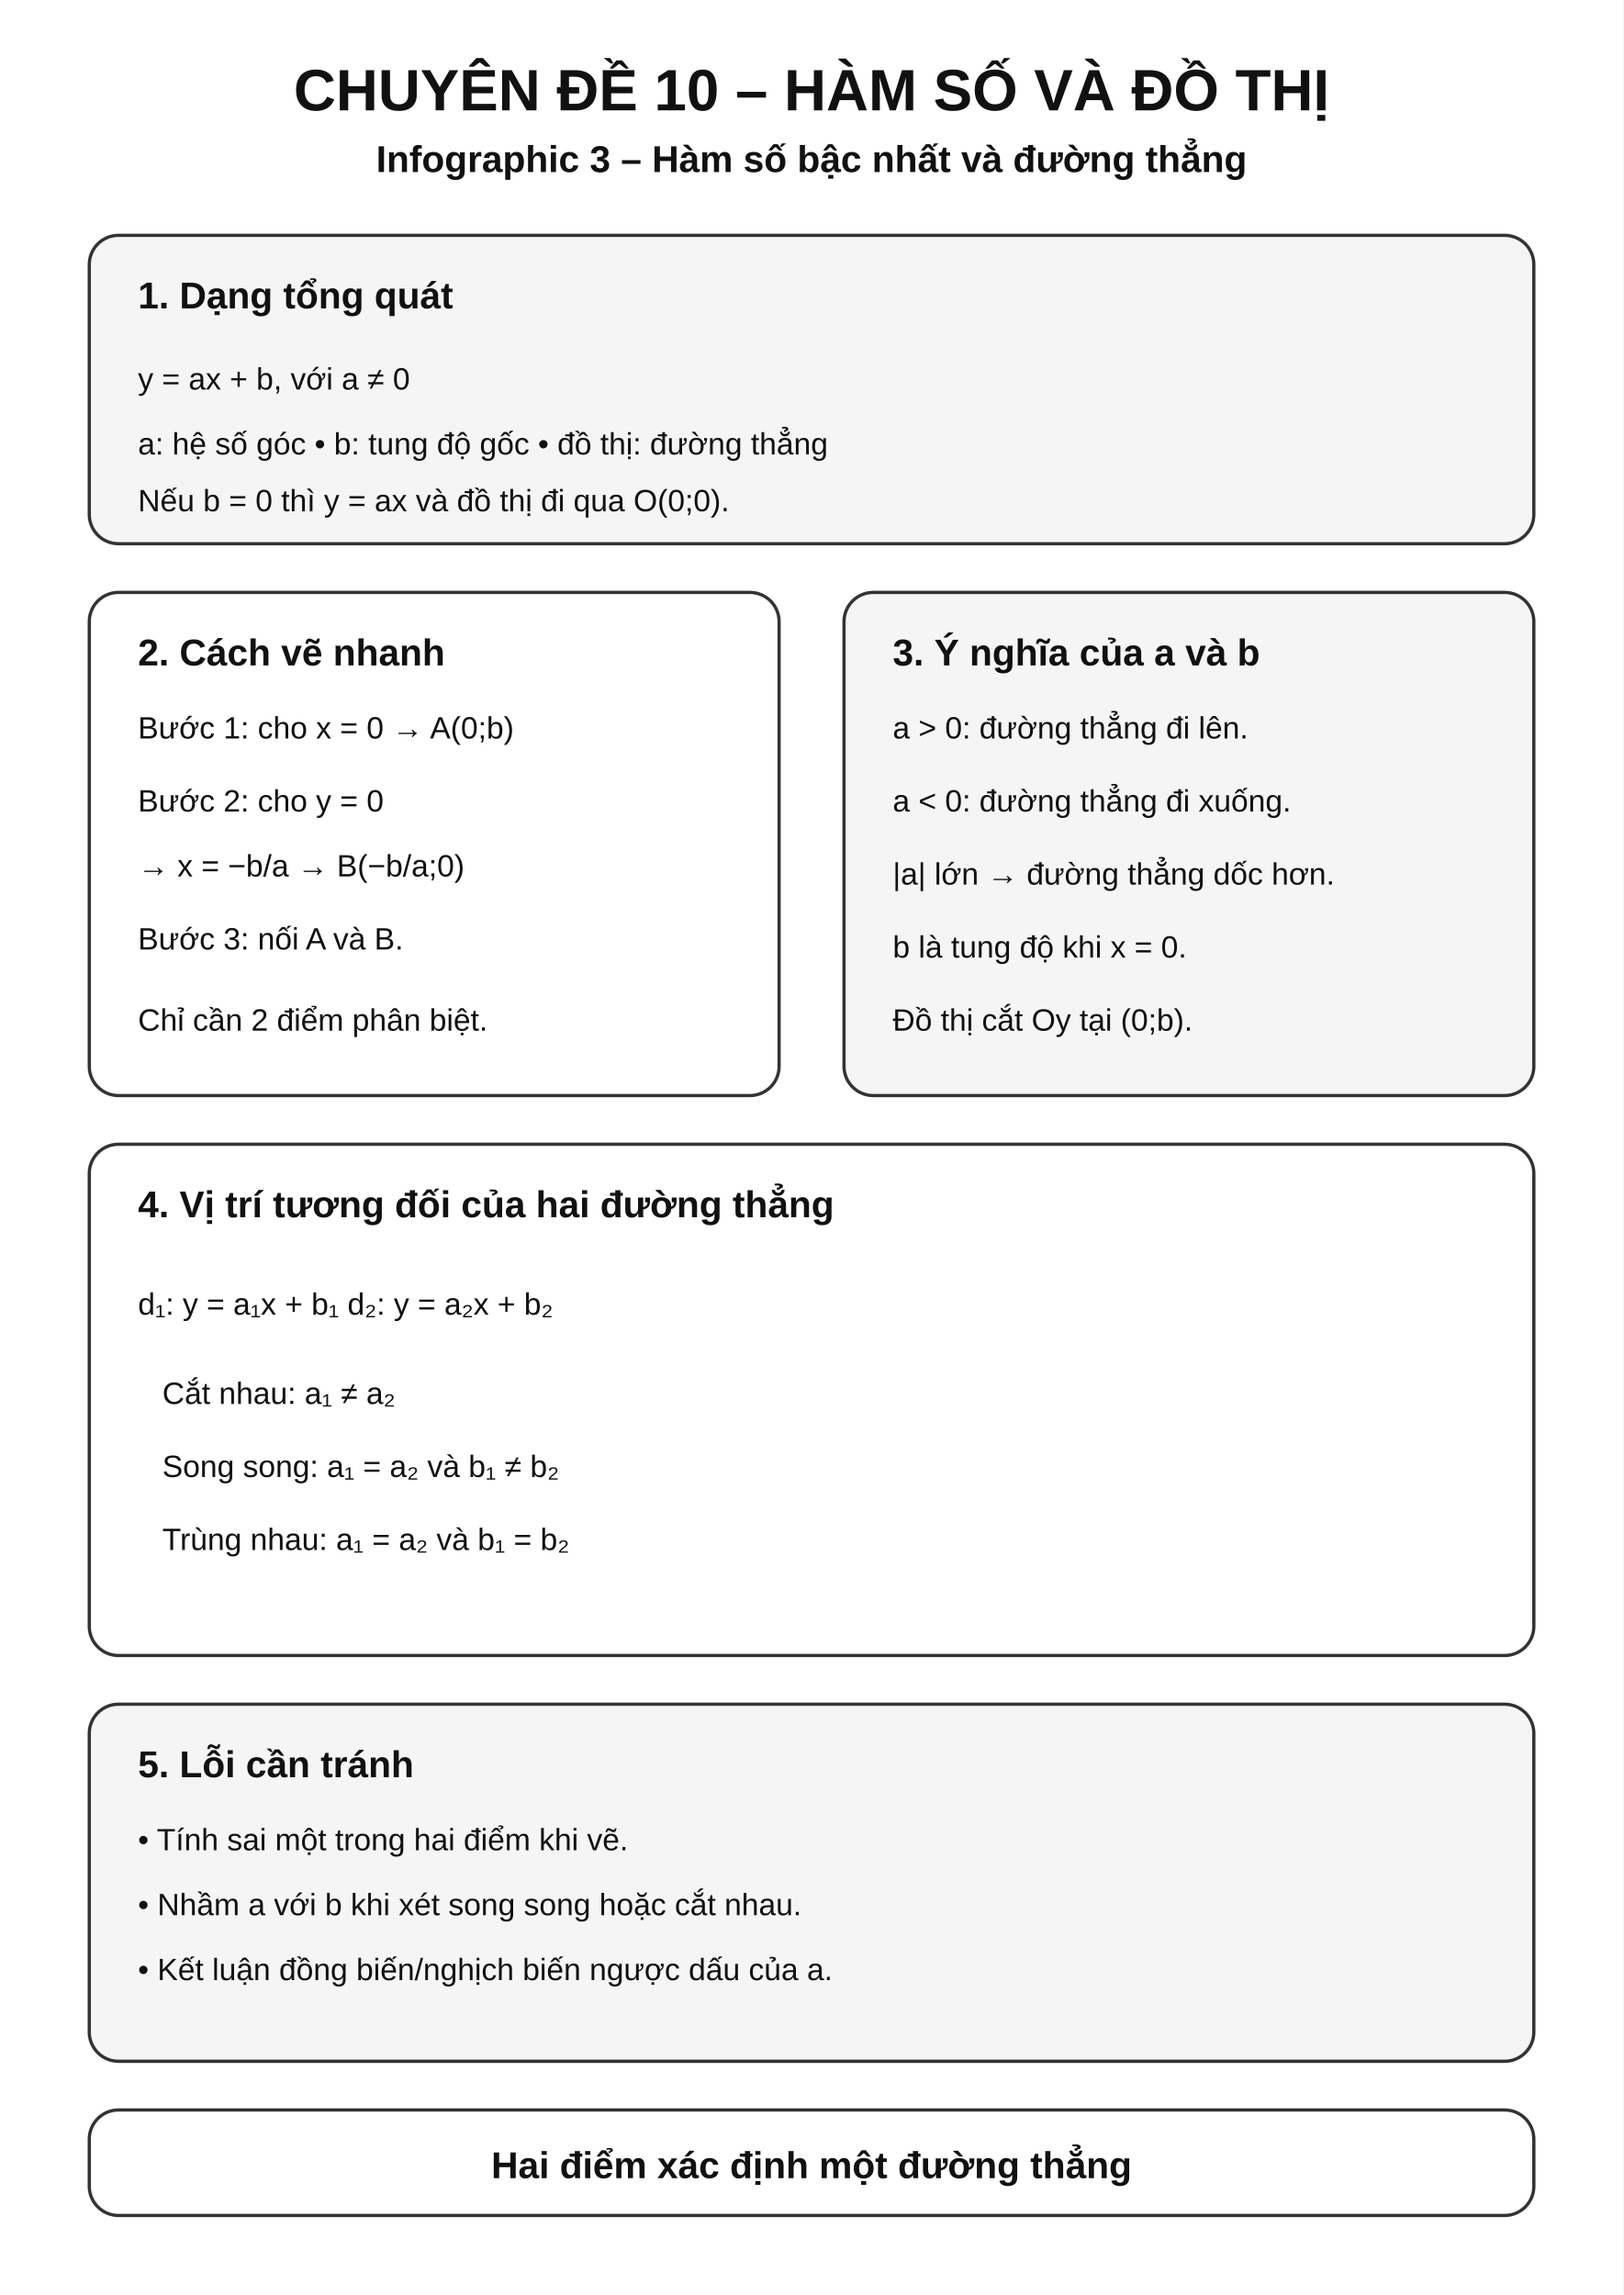
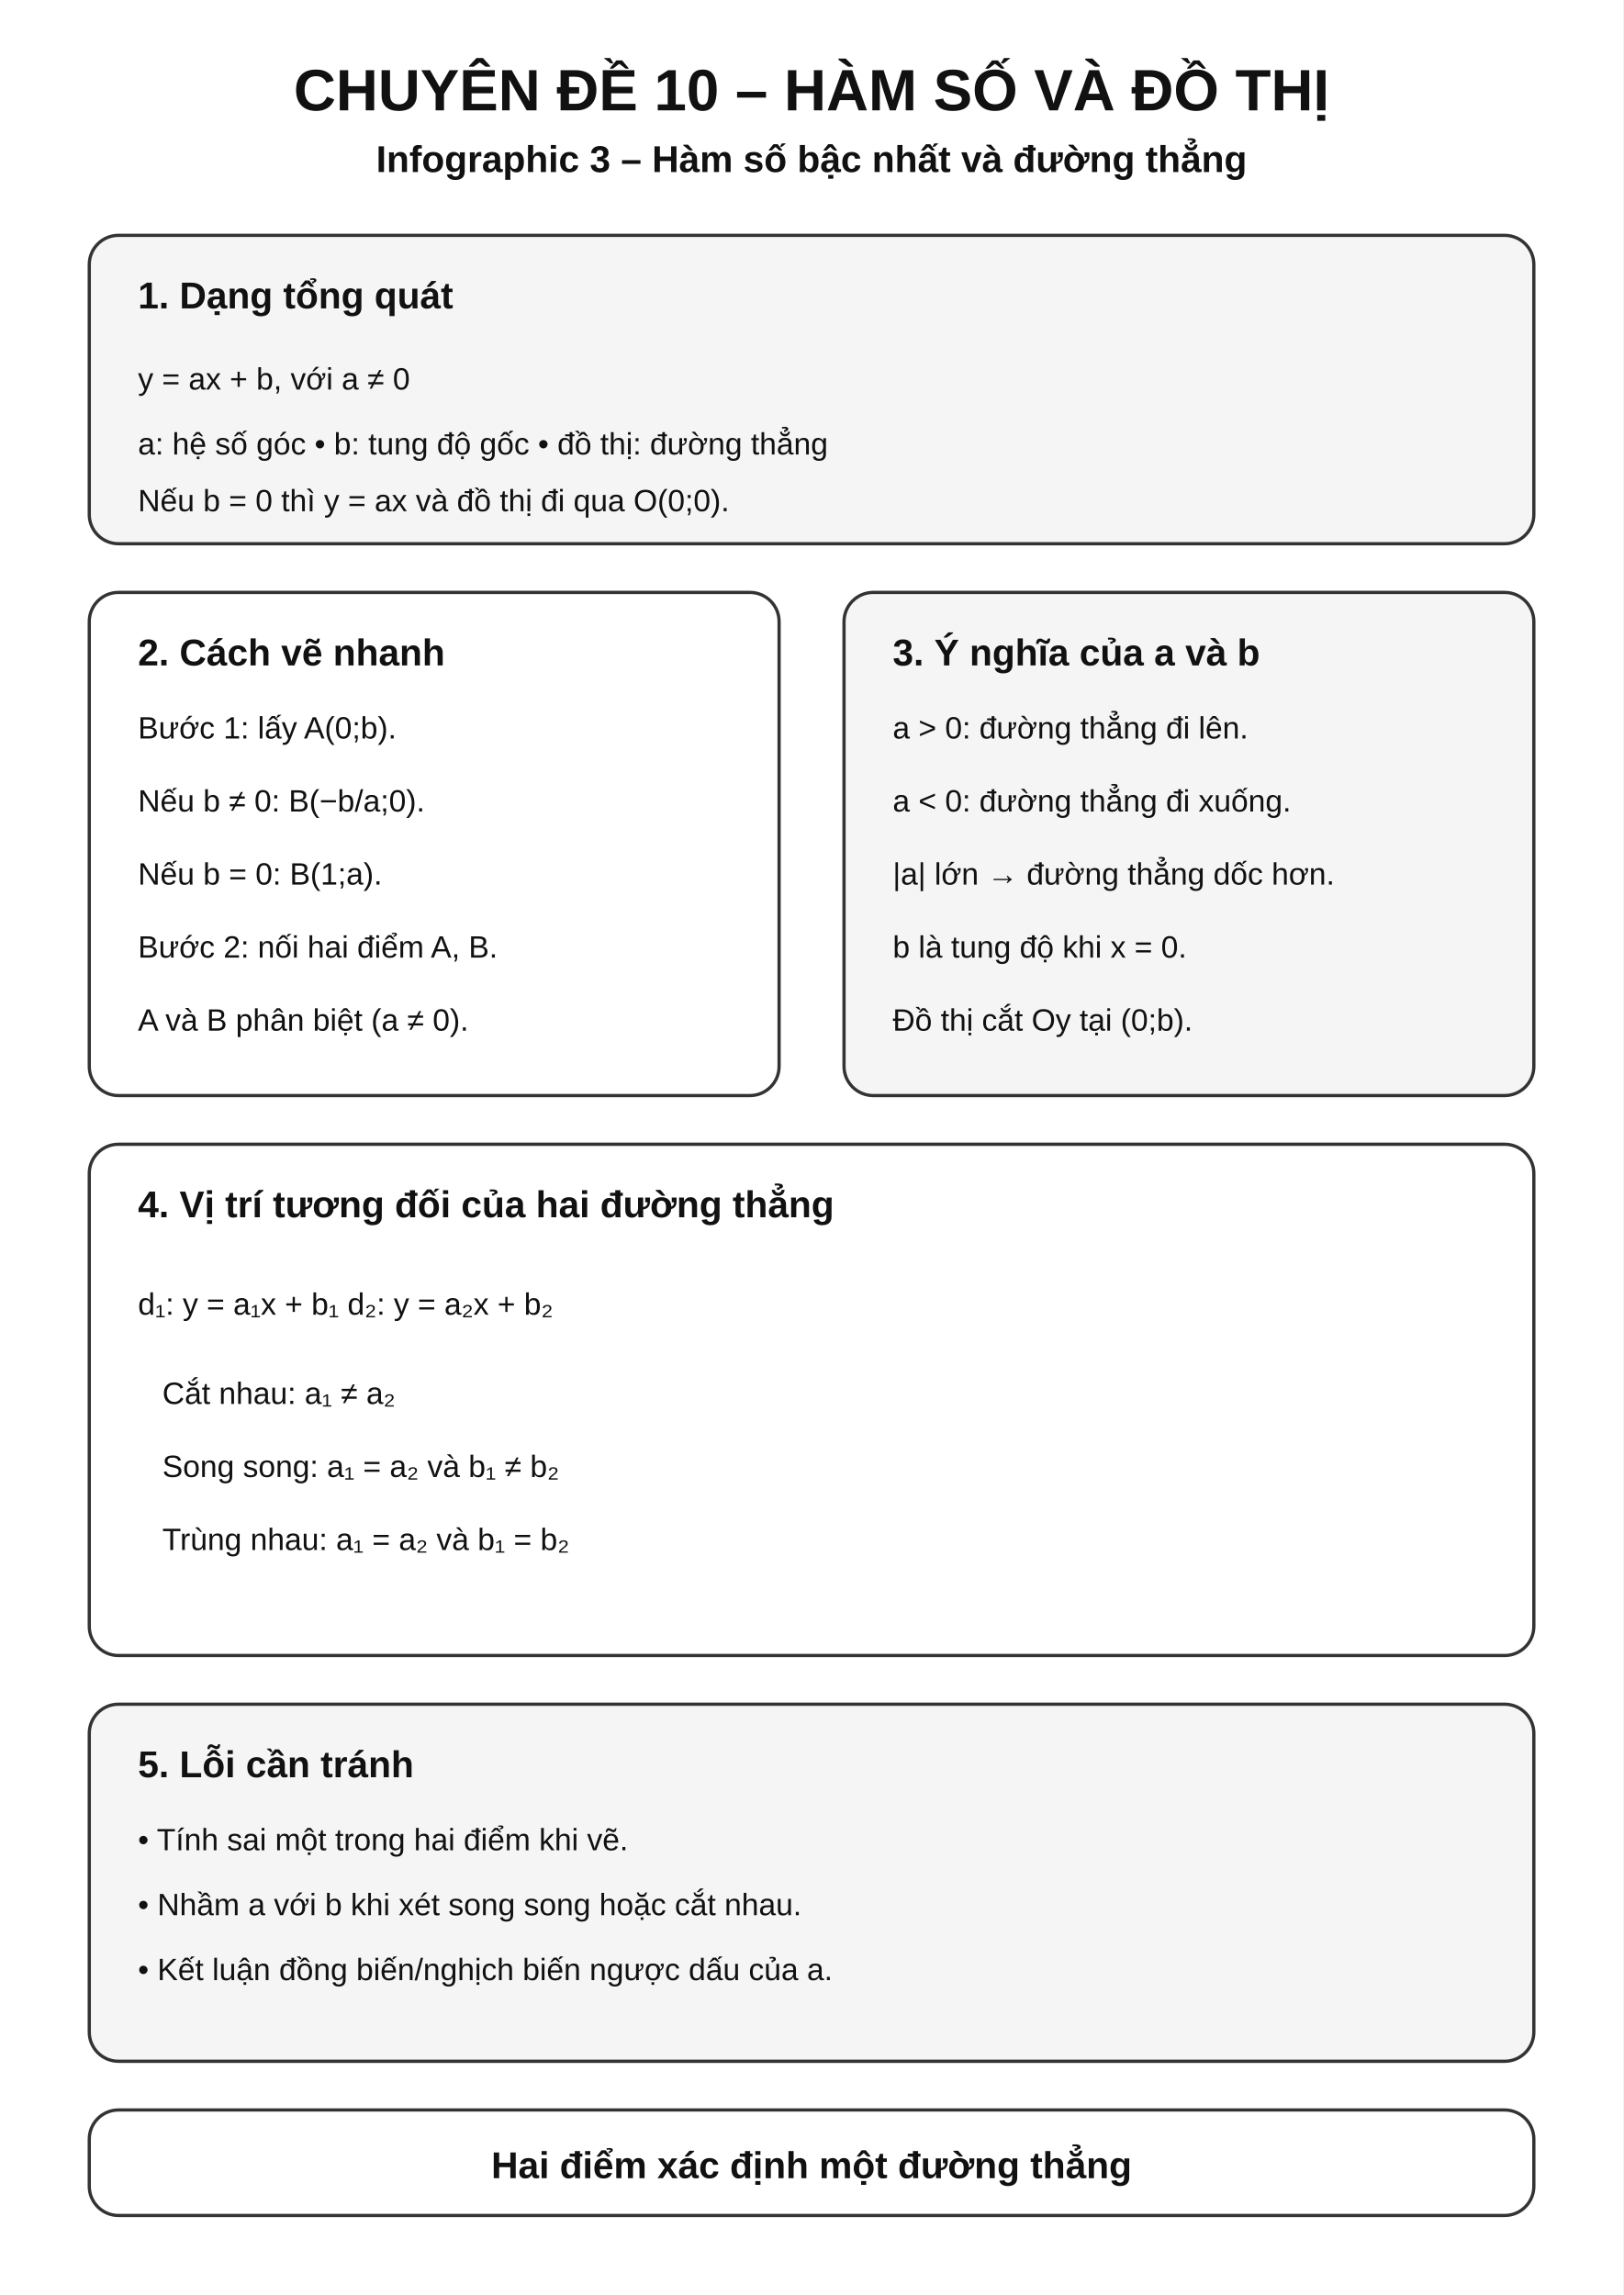
<svg xmlns="http://www.w3.org/2000/svg" width="1000" height="1414" viewBox="0 0 1000 1414">
  <rect width="1000" height="1414" fill="#fff" />
  <style>.t{font-family:Arial,sans-serif;fill:#111}.h{font-size:36px;font-weight:700}.s{font-size:23px;font-weight:700}.b{font-size:19px}.box{fill:#fff;stroke:#333;stroke-width:2;rx:18}.m{fill:#f5f5f5}</style>
  <text x="500" y="68" text-anchor="middle" class="t h">CHUYÊN ĐỀ 10 – HÀM SỐ VÀ ĐỒ THỊ</text>
  <text x="500" y="106" text-anchor="middle" class="t s">Infographic 3 – Hàm số bậc nhất và đường thẳng</text>
  <rect x="55" y="145" width="890" height="190" class="box m" />
  <text x="85" y="190" class="t s">1. Dạng tổng quát</text>
  <text x="85" y="240" class="t b">y = ax + b, với a ≠ 0</text>
  <text x="85" y="280" class="t b">a: hệ số góc • b: tung độ gốc • đồ thị: đường thẳng</text>
  <text x="85" y="315" class="t b">Nếu b = 0 thì y = ax và đồ thị đi qua O(0;0).</text>
  <rect x="55" y="365" width="425" height="310" class="box" />
  <text x="85" y="410" class="t s">2. Cách vẽ nhanh</text>
-   <text x="85" y="455" class="t b">Bước 1: cho x = 0 → A(0;b)</text>
-   <text x="85" y="500" class="t b">Bước 2: cho y = 0</text>
-   <text x="85" y="540" class="t b">→ x = −b/a → B(−b/a;0)</text>
-   <text x="85" y="585" class="t b">Bước 3: nối A và B.</text>
-   <text x="85" y="635" class="t b">Chỉ cần 2 điểm phân biệt.</text>
+   <text x="85" y="455" class="t b">Bước 1: lấy A(0;b).</text>
+   <text x="85" y="500" class="t b">Nếu b ≠ 0: B(−b/a;0).</text>
+   <text x="85" y="545" class="t b">Nếu b = 0: B(1;a).</text>
+   <text x="85" y="590" class="t b">Bước 2: nối hai điểm A, B.</text>
+   <text x="85" y="635" class="t b">A và B phân biệt (a ≠ 0).</text>
  <rect x="520" y="365" width="425" height="310" class="box m" />
  <text x="550" y="410" class="t s">3. Ý nghĩa của a và b</text>
  <text x="550" y="455" class="t b">a &gt; 0: đường thẳng đi lên.</text>
  <text x="550" y="500" class="t b">a &lt; 0: đường thẳng đi xuống.</text>
  <text x="550" y="545" class="t b">|a| lớn → đường thẳng dốc hơn.</text>
  <text x="550" y="590" class="t b">b là tung độ khi x = 0.</text>
  <text x="550" y="635" class="t b">Đồ thị cắt Oy tại (0;b).</text>
  <rect x="55" y="705" width="890" height="315" class="box" />
  <text x="85" y="750" class="t s">4. Vị trí tương đối của hai đường thẳng</text>
  <text x="85" y="810" class="t b">d₁: y = a₁x + b₁     d₂: y = a₂x + b₂</text>
  <text x="100" y="865" class="t b">Cắt nhau: a₁ ≠ a₂</text>
  <text x="100" y="910" class="t b">Song song: a₁ = a₂ và b₁ ≠ b₂</text>
  <text x="100" y="955" class="t b">Trùng nhau: a₁ = a₂ và b₁ = b₂</text>
  <rect x="55" y="1050" width="890" height="220" class="box m" />
  <text x="85" y="1095" class="t s">5. Lỗi cần tránh</text>
  <text x="85" y="1140" class="t b">• Tính sai một trong hai điểm khi vẽ.</text>
  <text x="85" y="1180" class="t b">• Nhầm a với b khi xét song song hoặc cắt nhau.</text>
  <text x="85" y="1220" class="t b">• Kết luận đồng biến/nghịch biến ngược dấu của a.</text>
  <rect x="55" y="1300" width="890" height="65" class="box" />
  <text x="500" y="1342" text-anchor="middle" class="t s">Hai điểm xác định một đường thẳng</text>
</svg>
